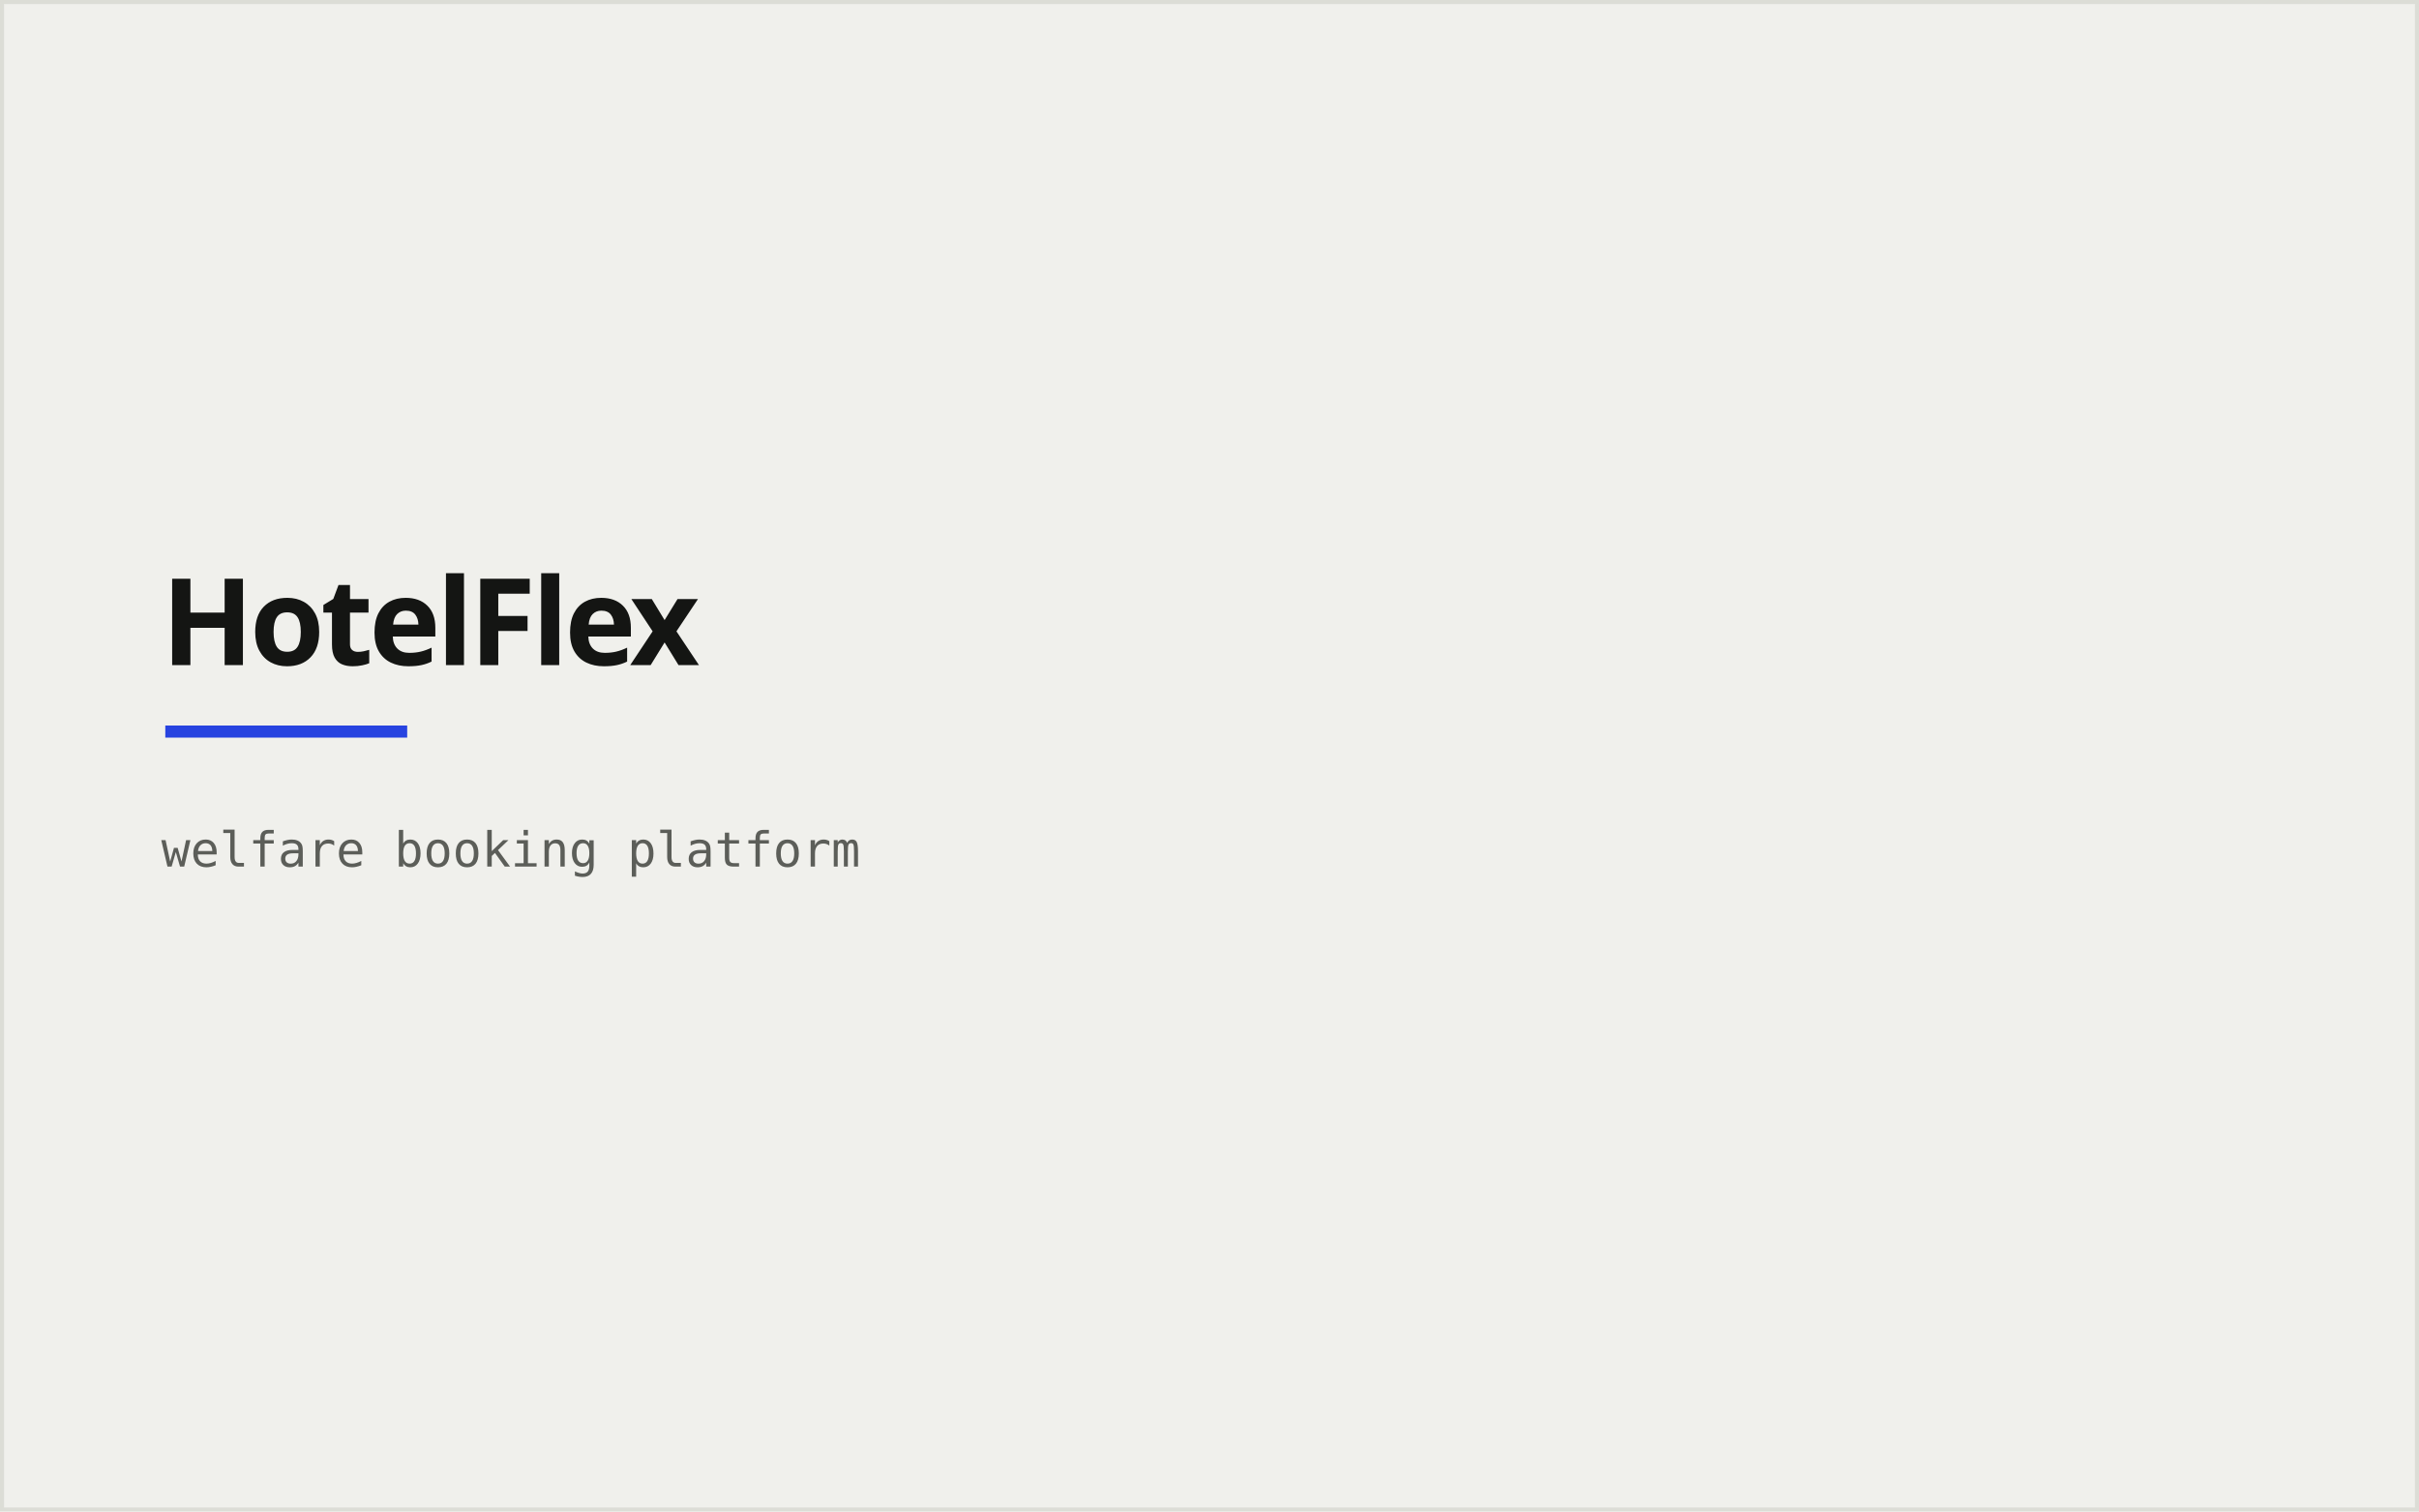
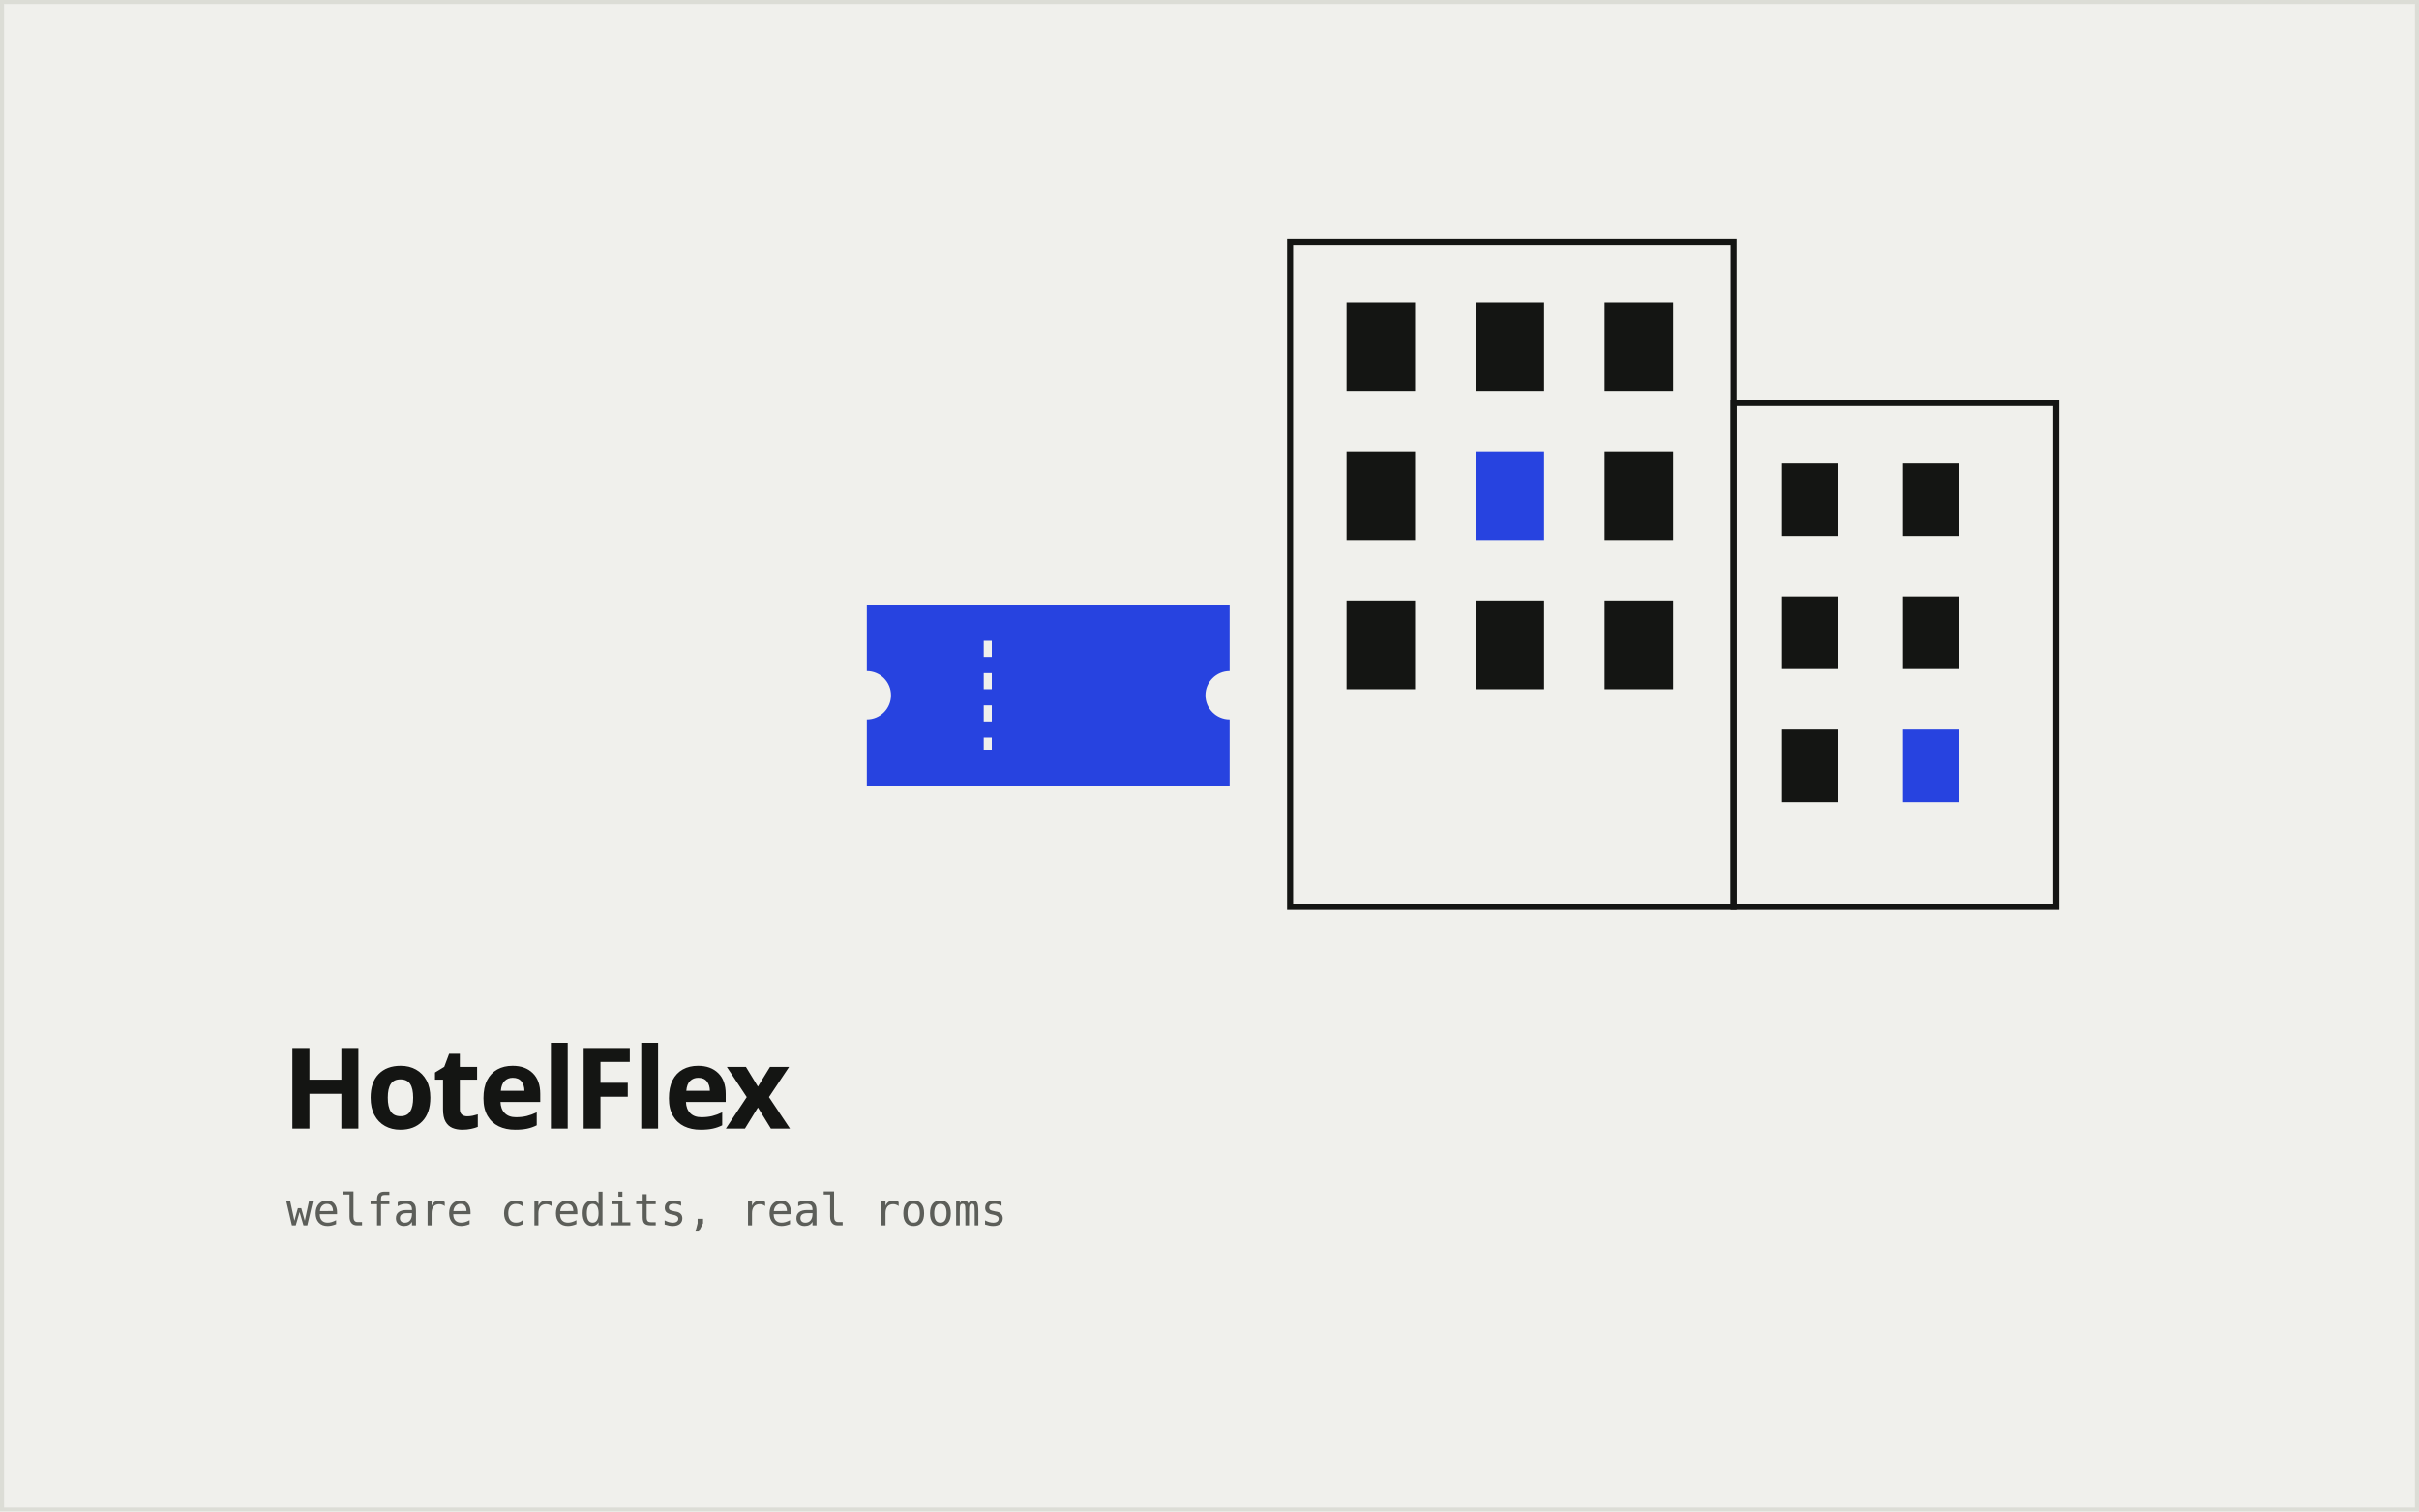
<svg xmlns="http://www.w3.org/2000/svg" width="1200" height="750" viewBox="0 0 1200 750">
  <rect width="1200" height="750" fill="#f0f0ec" />
  <rect x="1" y="1" width="1198" height="748" fill="none" stroke="#dcddd6" stroke-width="2" />
-   <text x="80" y="330" font-family="Space Grotesk, sans-serif" font-size="60" font-weight="700" fill="#141513" letter-spacing="-2">HotelFlex</text>
-   <rect x="82" y="360" width="120" height="6" fill="#2743e0" />
-   <text x="80" y="430" font-family="IBM Plex Mono, monospace" font-size="24" fill="#5c5e59">welfare booking platform</text>
+   <g fill="none" stroke="#141513" stroke-width="3">
+     <rect x="640" y="120" width="220" height="330" />
+     <rect x="860" y="200" width="160" height="250" />
+   </g>
+   <g fill="#141513">
+     <rect x="668" y="150" width="34" height="44" />
+     <rect x="732" y="150" width="34" height="44" />
+     <rect x="796" y="150" width="34" height="44" />
+     <rect x="668" y="224" width="34" height="44" />
+     <rect x="796" y="224" width="34" height="44" />
+     <rect x="668" y="298" width="34" height="44" />
+     <rect x="732" y="298" width="34" height="44" />
+     <rect x="796" y="298" width="34" height="44" />
+     <rect x="884" y="230" width="28" height="36" />
+     <rect x="944" y="230" width="28" height="36" />
+     <rect x="884" y="296" width="28" height="36" />
+     <rect x="944" y="296" width="28" height="36" />
+     <rect x="884" y="362" width="28" height="36" />
+   </g>
+   <rect x="732" y="224" width="34" height="44" fill="#2743e0" />
+   <rect x="944" y="362" width="28" height="36" fill="#2743e0" />
+   <g transform="translate(430,300)">
+     <rect x="0" y="0" width="180" height="90" fill="#2743e0" />
+     <circle cx="0" cy="45" r="12" fill="#f0f0ec" />
+     <circle cx="180" cy="45" r="12" fill="#f0f0ec" />
+     <path d="M60 18v54M60 26h0" stroke="#f0f0ec" stroke-width="4" stroke-dasharray="8 8" />
+   </g>
+   <text x="140" y="560" font-family="Space Grotesk, sans-serif" font-size="56" font-weight="700" fill="#141513" letter-spacing="-1.5">HotelFlex</text>
+   <text x="142" y="608" font-family="IBM Plex Mono, monospace" font-size="22" fill="#5c5e59">welfare credits, real rooms</text>
</svg>
